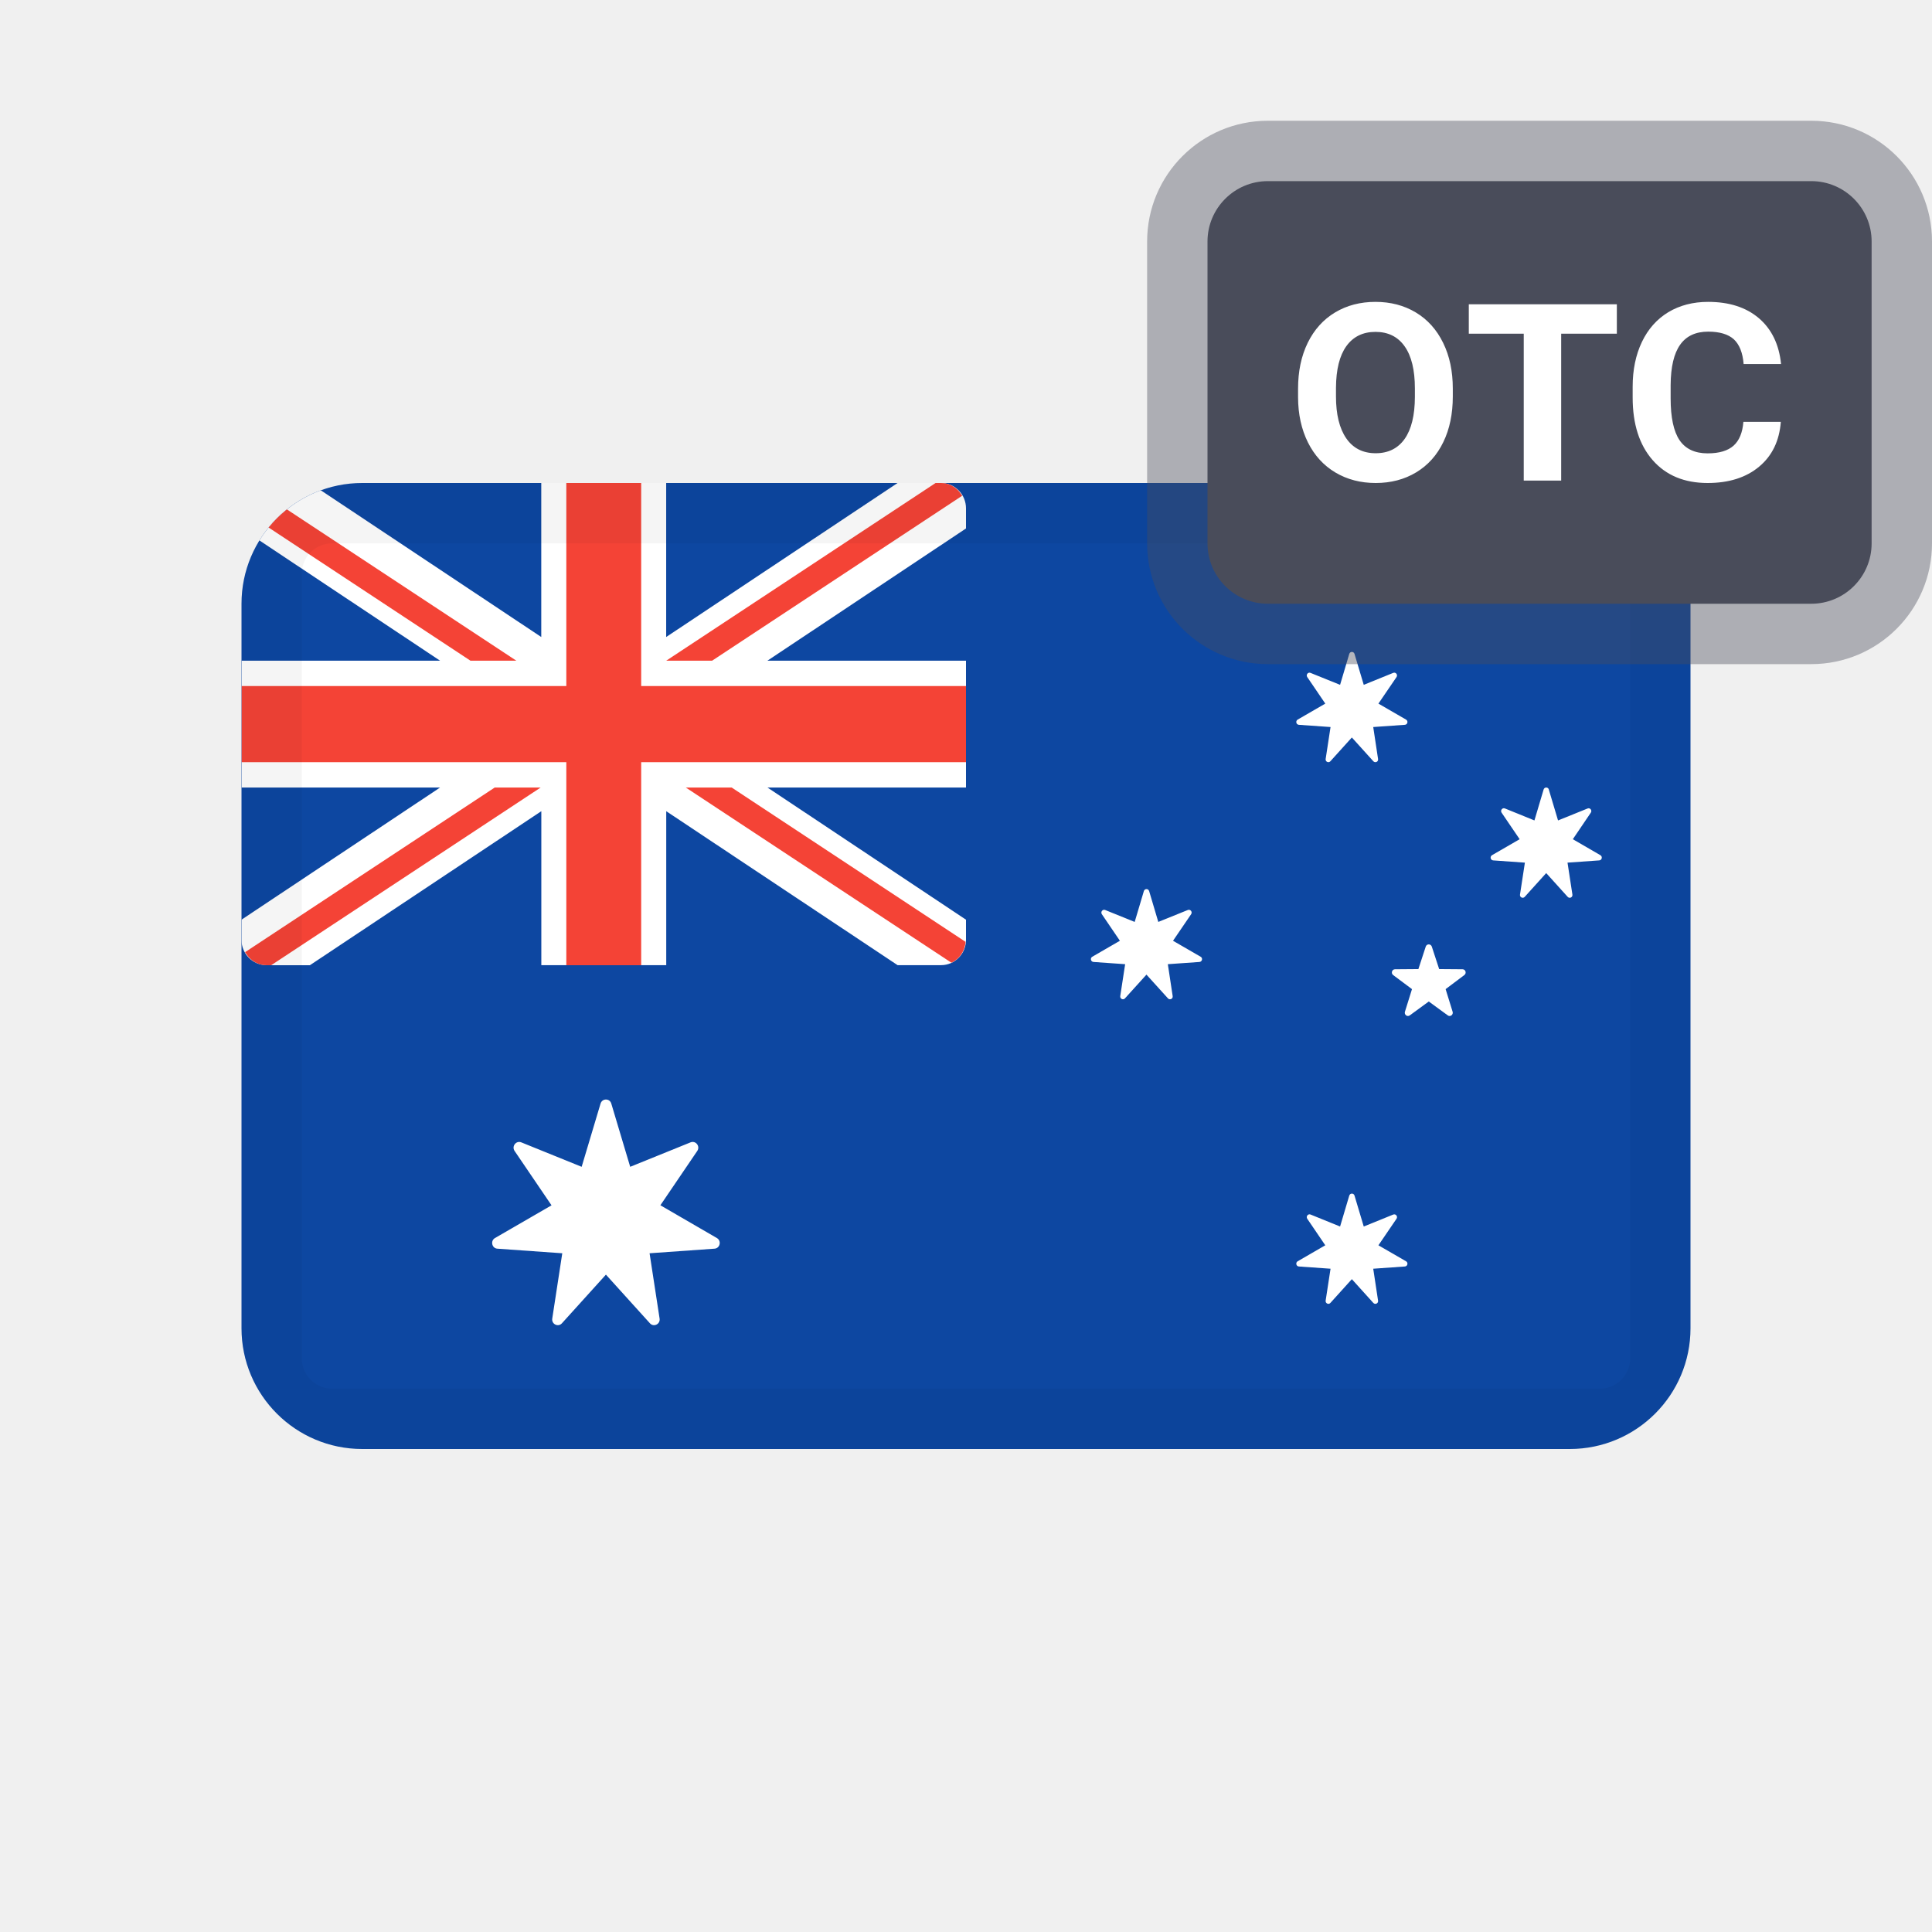
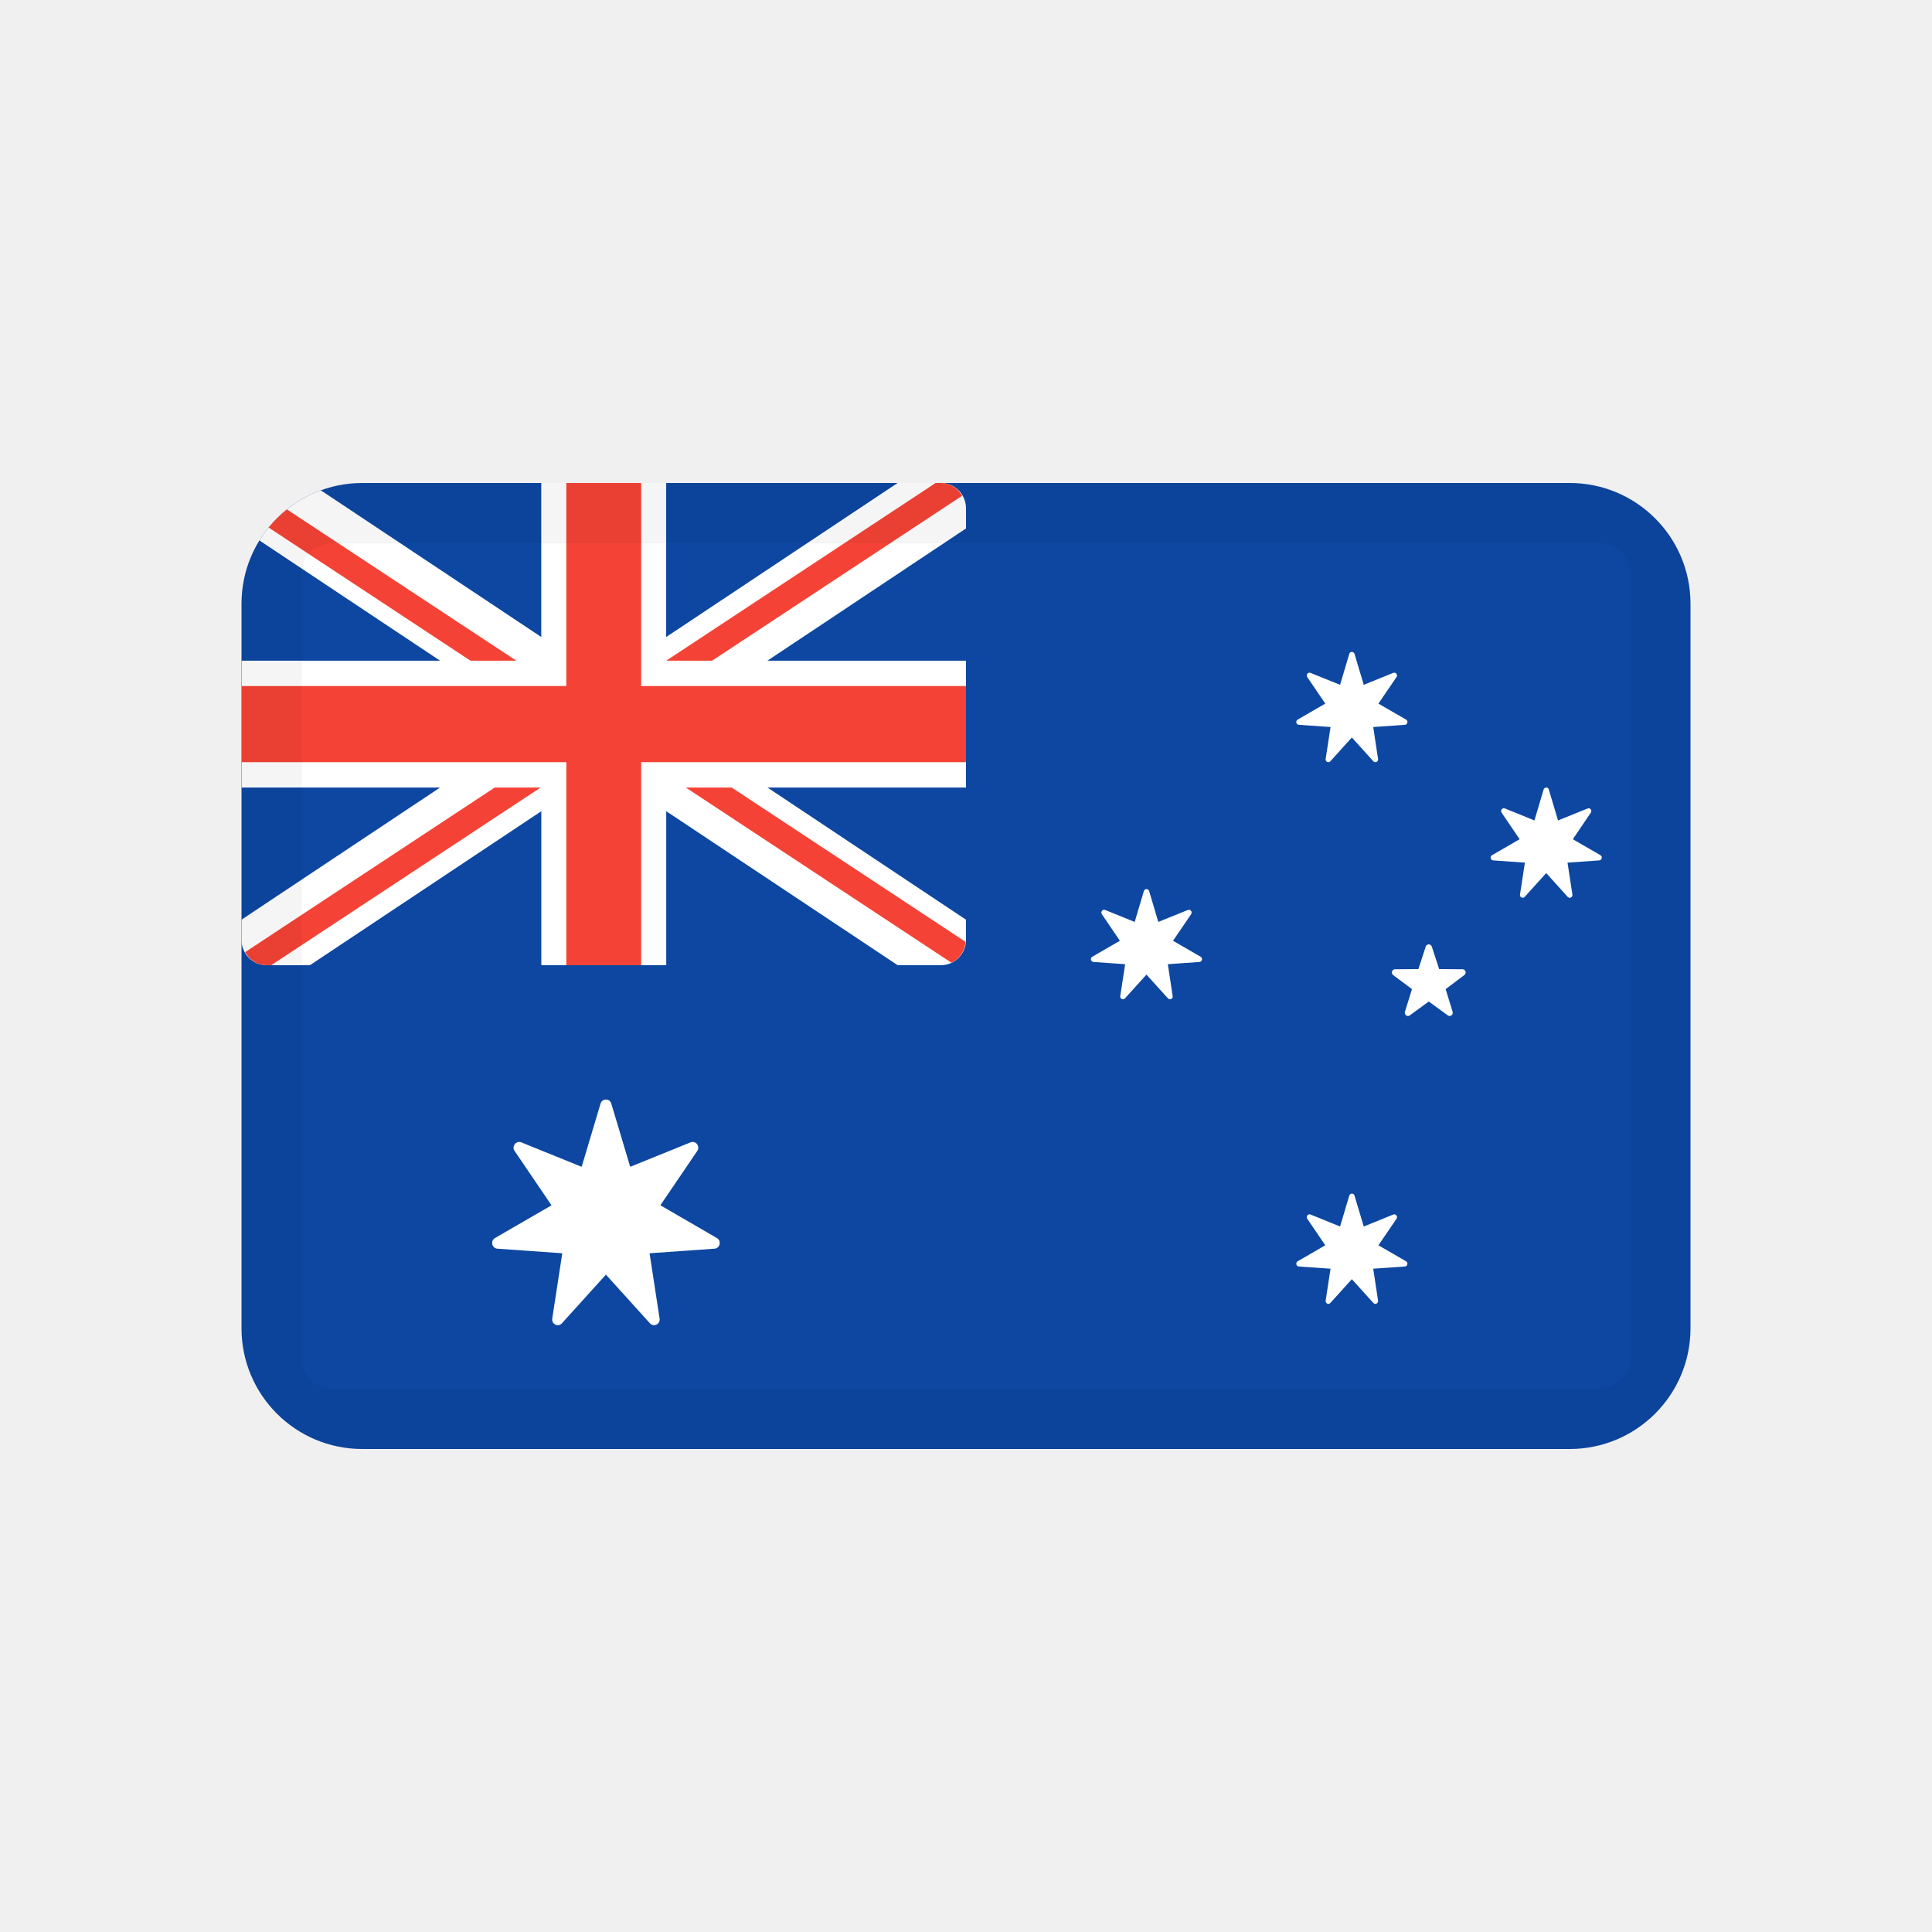
<svg xmlns="http://www.w3.org/2000/svg" xmlns:xlink="http://www.w3.org/1999/xlink" width="32" height="32" viewBox="0 0 32 32">
  <defs>
    <rect id="otcaustralianprefix__a" width="24" height="16" x="0" y="0" rx="2" />
  </defs>
-   <g fill="none" fill-rule="evenodd">
-     <g transform="translate(4 8)">
-       <mask id="otcaustralianprefix__b" fill="#fff">
-         <use xlink:href="#otcaustralianprefix__a" />
-       </mask>
-       <use fill="#0D47A1" fill-rule="nonzero" xlink:href="#otcaustralianprefix__a" />
-       <path fill="#FFF" fill-rule="nonzero" d="M.414 7.987h.719l3.833-2.551v2.55h2.069v-2.55l3.832 2.55h.72c.228 0 .413-.187.413-.42v-.333L8.712 5.044H12V2.943H8.711L12 .753V.42c0-.232-.185-.42-.414-.42h-.719L7.034 2.551V0H4.965v2.551L1.258.084C.825.222.464.522.241.914l3.048 2.029H0v2.101h3.289L0 7.233v.333c0 .233.185.42.414.42zM6.125 10.279l.313 1.047 1-.405c.086-.034.163.065.111.142l-.611.9.936.543c.08.046.052.17-.04.176l-1.075.076.166 1.082c.014.092-.098.147-.16.078l-.729-.806-.729.806c-.062.069-.174.014-.16-.078l.166-1.082-1.075-.076c-.091-.006-.119-.13-.04-.176l.937-.542-.612-.901c-.052-.077.026-.176.111-.142l1 .405.313-1.047c.027-.09.152-.09.178 0zm12.31 1.524l.153.512.488-.198c.042-.017.08.031.055.069l-.3.44.458.265c.039.022.025.083-.02.086l-.524.037.08.528c.008.045-.047.072-.078.039l-.356-.394-.356.394c-.03.033-.085.006-.078-.039l.081-.528-.525-.037c-.045-.003-.058-.064-.02-.086l.458-.265-.299-.44c-.025-.038.013-.086.054-.07l.49.199.152-.512c.013-.044.074-.044.087 0zm1.18-4.125c.016-.048.083-.048.1 0l.122.373.387.003c.05 0 .071.065.03.096l-.31.233.116.375c.015.049-.04.09-.08.06l-.315-.23-.315.23c-.04.03-.095-.011-.08-.06l.117-.375-.312-.233c-.04-.03-.02-.095.03-.096l.388-.003.122-.373zm-4.582-.92l.152.512.49-.198c.041-.016.08.032.054.07l-.3.44.458.265c.039.022.025.082-.02.086l-.524.037.08.528c.008.045-.047.072-.078.038l-.356-.393-.356.393c-.03.034-.085.007-.078-.038l.081-.528-.525-.037c-.045-.004-.058-.064-.02-.086l.458-.265-.299-.44c-.025-.038.013-.086.054-.07l.49.198.152-.511c.013-.044.074-.044.087 0zm6.62-1.681l.153.512.49-.198c.04-.017.079.031.053.069l-.298.44.457.265c.039.023.025.083-.02.086l-.525.037.081.529c.007.045-.047.072-.078.038l-.356-.394-.356.394c-.03.033-.085.007-.078-.038l.081-.529-.525-.037c-.045-.003-.058-.063-.02-.086l.458-.265-.299-.44c-.025-.038.013-.086.054-.07l.49.199.152-.512c.013-.044.074-.044.087 0zm-3.218-2.246l.153.512.488-.198c.042-.017.08.031.055.069l-.3.44.458.265c.039.023.025.083-.02.086l-.524.037.08.529c.008.045-.047.072-.078.038l-.356-.394-.356.394c-.03.034-.085.007-.078-.038l.081-.529-.525-.037c-.045-.003-.058-.063-.02-.086l.458-.265-.299-.44c-.025-.038.013-.086.054-.069l.49.198.152-.512c.013-.044.074-.044.087 0z" mask="url(#otcaustralianprefix__b)" />
-       <path fill="#F44336" fill-rule="nonzero" d="M6.62 0v3.363H12v1.261H6.62v3.363H5.38V4.624H0V3.363h5.38V0h1.24zM4.955 5.044L.492 7.987H.414c-.123 0-.23-.057-.305-.145l-.05-.071 4.135-2.727h.76zm3.164 0L11.993 7.6c-.012.154-.102.284-.234.346l-4.4-2.902h.76zM.685.393l3.867 2.55h-.76L.386.696C.473.584.574.482.685.393zM11.586 0c.122 0 .227.056.301.141l.05.07-4.142 2.732h-.76L11.496 0h.09z" mask="url(#otcaustralianprefix__b)" />
-       <rect width="23" height="15" x=".5" y=".5" fill-rule="nonzero" stroke="#000" stroke-opacity=".04" mask="url(#otcaustralianprefix__b)" rx="1" />
-     </g>
-     <g>
-       <path fill="#494C5A" fill-opacity=".4" fill-rule="nonzero" d="M2 0h9c1.105 0 2 .895 2 2v5c0 1.105-.895 2-2 2H2C.895 9 0 8.105 0 7V2C0 .895.895 0 2 0z" transform="translate(19 2)" />
-       <path fill="#494C5A" d="M2 1c-.552 0-1 .448-1 1v5c0 .552.448 1 1 1h9c.552 0 1-.448 1-1V2c0-.552-.448-1-1-1H2z" transform="translate(19 2)" />
-       <path fill="#FFF" d="M5.063 4.566c0 .288-.052.54-.157.756-.105.217-.254.384-.45.502-.194.117-.418.176-.67.176-.25 0-.472-.058-.668-.174-.196-.117-.347-.283-.455-.499-.107-.216-.162-.464-.163-.745v-.144c0-.288.053-.54.16-.76.107-.218.258-.386.453-.503.195-.117.418-.175.669-.175.25 0 .473.058.668.175.195.117.346.285.453.504.107.218.16.47.16.757v.13zm-.628-.132c0-.306-.057-.539-.17-.698-.113-.16-.274-.239-.483-.239-.208 0-.369.079-.482.236-.113.157-.17.387-.172.69v.143c0 .298.057.53.17.694.113.164.276.247.488.247.208 0 .368-.08.48-.238.111-.158.168-.39.169-.693v-.142zm3.345-.907h-.922V5.96h-.62V3.527h-.91V3.04H7.78v.487zm2.716 1.46c-.024.314-.143.562-.359.742-.215.18-.5.271-.853.271-.385 0-.689-.126-.91-.378-.221-.252-.332-.598-.332-1.038v-.178c0-.281.051-.528.153-.742.102-.214.248-.378.437-.493.19-.114.41-.171.66-.171.348 0 .628.09.84.27.212.181.335.435.368.76h-.62c-.015-.188-.07-.324-.162-.41-.093-.084-.235-.127-.425-.127-.207 0-.362.072-.464.216-.103.144-.156.367-.158.669v.22c0 .316.049.546.147.692.099.146.254.219.466.219.192 0 .335-.043.43-.128.094-.085.148-.216.162-.394h.62z" transform="translate(19 2)" />
-     </g>
+   <g fill="none" fill-rule="evenodd" transform="translate(4 8)">
+     <mask id="otcaustralianprefix__b" fill="#fff">
+       <use xlink:href="#otcaustralianprefix__a" />
+     </mask>
+     <use fill="#0D47A1" fill-rule="nonzero" xlink:href="#otcaustralianprefix__a" />
+     <path fill="#FFF" fill-rule="nonzero" d="M.414 7.987h.719l3.833-2.551v2.55h2.069v-2.55l3.832 2.55h.72c.228 0 .413-.187.413-.42v-.333L8.712 5.044H12V2.943H8.711L12 .753V.42c0-.232-.185-.42-.414-.42h-.719L7.034 2.551V0H4.965v2.551L1.258.084C.825.222.464.522.241.914l3.048 2.029H0v2.101h3.289L0 7.233v.333c0 .233.185.42.414.42zM6.125 10.279l.313 1.047 1-.405c.086-.034.163.065.111.142l-.611.9.936.543c.08.046.052.17-.04.176l-1.075.076.166 1.082c.014.092-.098.147-.16.078l-.729-.806-.729.806c-.062.069-.174.014-.16-.078l.166-1.082-1.075-.076c-.091-.006-.119-.13-.04-.176l.937-.542-.612-.901c-.052-.077.026-.176.111-.142l1 .405.313-1.047c.027-.09.152-.09.178 0zm12.31 1.524l.153.512.488-.198c.042-.017.08.031.055.069l-.3.44.458.265c.039.022.025.083-.02.086l-.524.037.08.528c.008.045-.047.072-.078.039l-.356-.394-.356.394c-.03.033-.085.006-.078-.039l.081-.528-.525-.037c-.045-.003-.058-.064-.02-.086l.458-.265-.299-.44c-.025-.038.013-.086.054-.07l.49.199.152-.512c.013-.044.074-.044.087 0zm1.18-4.125c.016-.048.083-.048.1 0l.122.373.387.003c.05 0 .071.065.03.096l-.31.233.116.375c.015.049-.04.09-.08.06l-.315-.23-.315.23c-.04.03-.095-.011-.08-.06l.117-.375-.312-.233c-.04-.03-.02-.095.03-.096l.388-.003.122-.373zm-4.582-.92l.152.512.49-.198c.041-.016.08.032.054.07l-.3.44.458.265c.039.022.025.082-.02.086l-.524.037.08.528c.008.045-.047.072-.078.038l-.356-.393-.356.393c-.03.034-.085.007-.078-.038l.081-.528-.525-.037c-.045-.004-.058-.064-.02-.086l.458-.265-.299-.44c-.025-.038.013-.086.054-.07l.49.198.152-.511c.013-.044.074-.044.087 0zm6.62-1.681l.153.512.49-.198c.04-.017.079.031.053.069l-.298.44.457.265c.039.023.025.083-.02.086l-.525.037.081.529c.007.045-.047.072-.078.038l-.356-.394-.356.394c-.03.033-.085.007-.078-.038l.081-.529-.525-.037c-.045-.003-.058-.063-.02-.086l.458-.265-.299-.44c-.025-.038.013-.086.054-.07l.49.199.152-.512c.013-.044.074-.044.087 0zm-3.218-2.246l.153.512.488-.198c.042-.017.08.031.055.069l-.3.44.458.265c.039.023.025.083-.02.086l-.524.037.08.529c.008.045-.047.072-.078.038l-.356-.394-.356.394c-.03.034-.085.007-.078-.038l.081-.529-.525-.037c-.045-.003-.058-.063-.02-.086l.458-.265-.299-.44c-.025-.038.013-.086.054-.069l.49.198.152-.512c.013-.044.074-.044.087 0z" mask="url(#otcaustralianprefix__b)" />
+     <path fill="#F44336" fill-rule="nonzero" d="M6.62 0v3.363H12v1.261H6.62v3.363H5.38V4.624H0V3.363h5.38V0h1.24zM4.955 5.044L.492 7.987H.414c-.123 0-.23-.057-.305-.145l-.05-.071 4.135-2.727h.76zm3.164 0L11.993 7.6c-.012.154-.102.284-.234.346l-4.4-2.902h.76zM.685.393l3.867 2.55h-.76L.386.696C.473.584.574.482.685.393zM11.586 0c.122 0 .227.056.301.141l.05.07-4.142 2.732h-.76L11.496 0h.09z" mask="url(#otcaustralianprefix__b)" />
+     <rect width="23" height="15" x=".5" y=".5" fill-rule="nonzero" stroke="#000" stroke-opacity=".04" mask="url(#otcaustralianprefix__b)" rx="1" />
  </g>
</svg>
